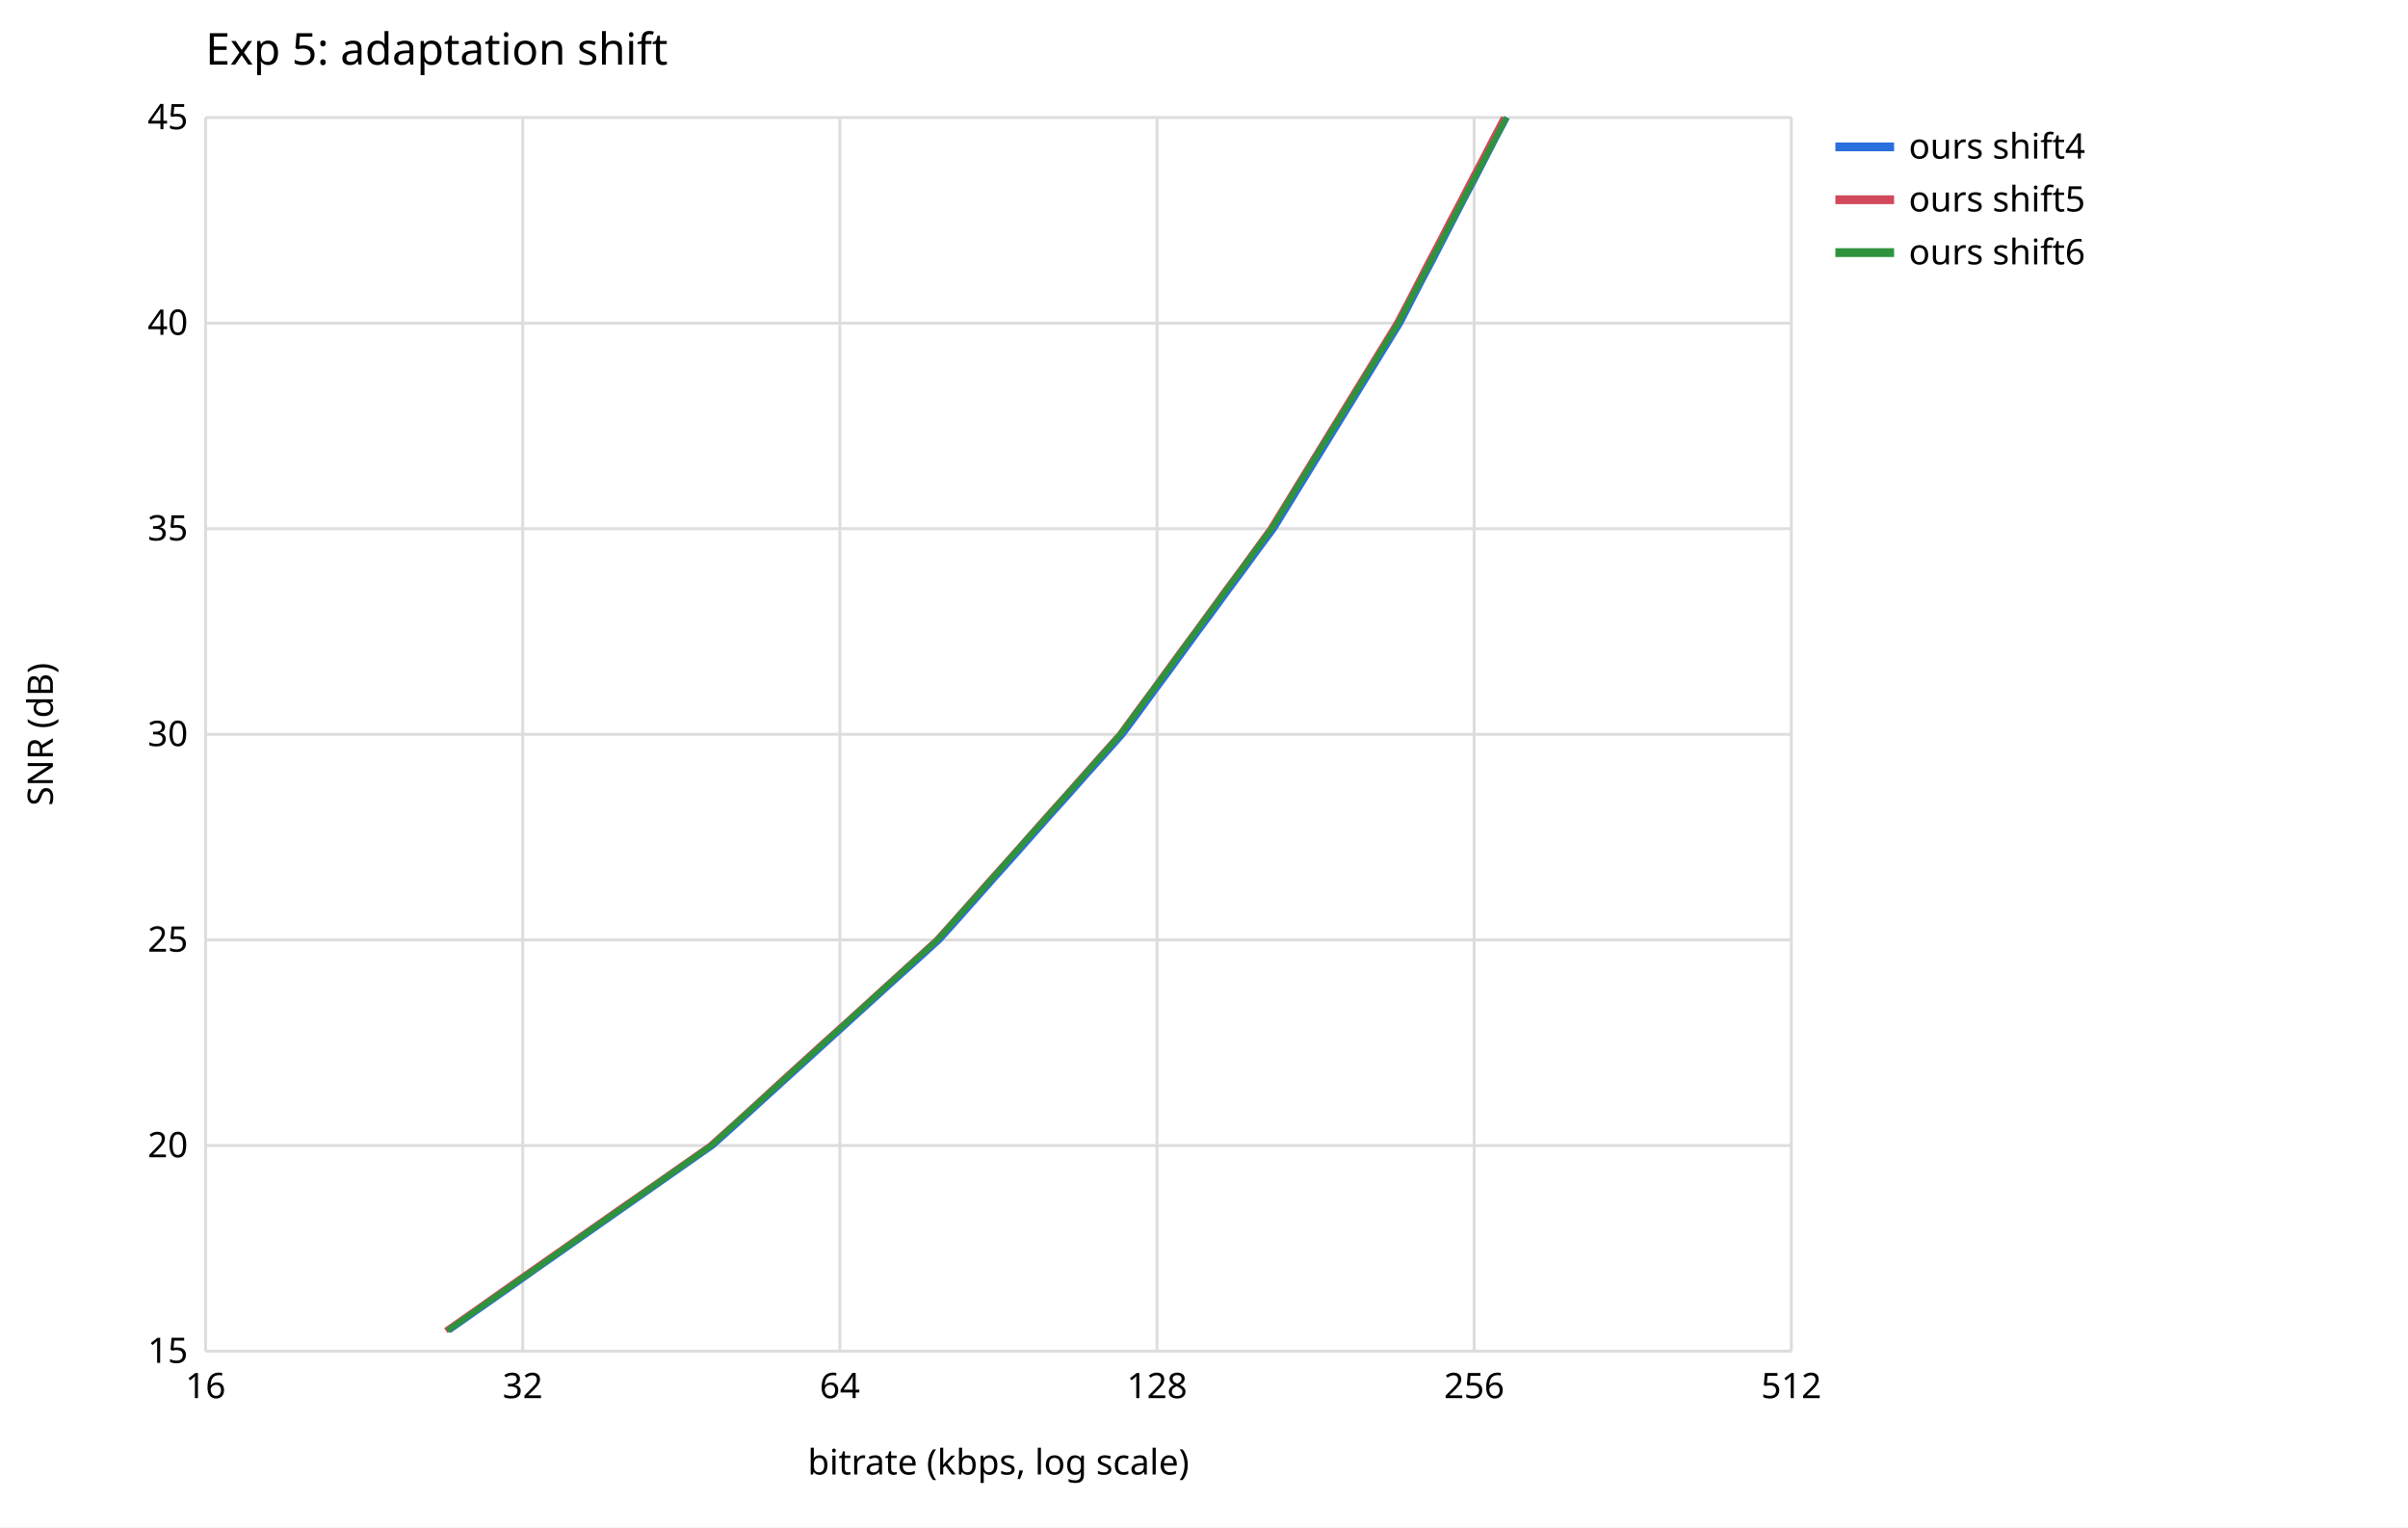
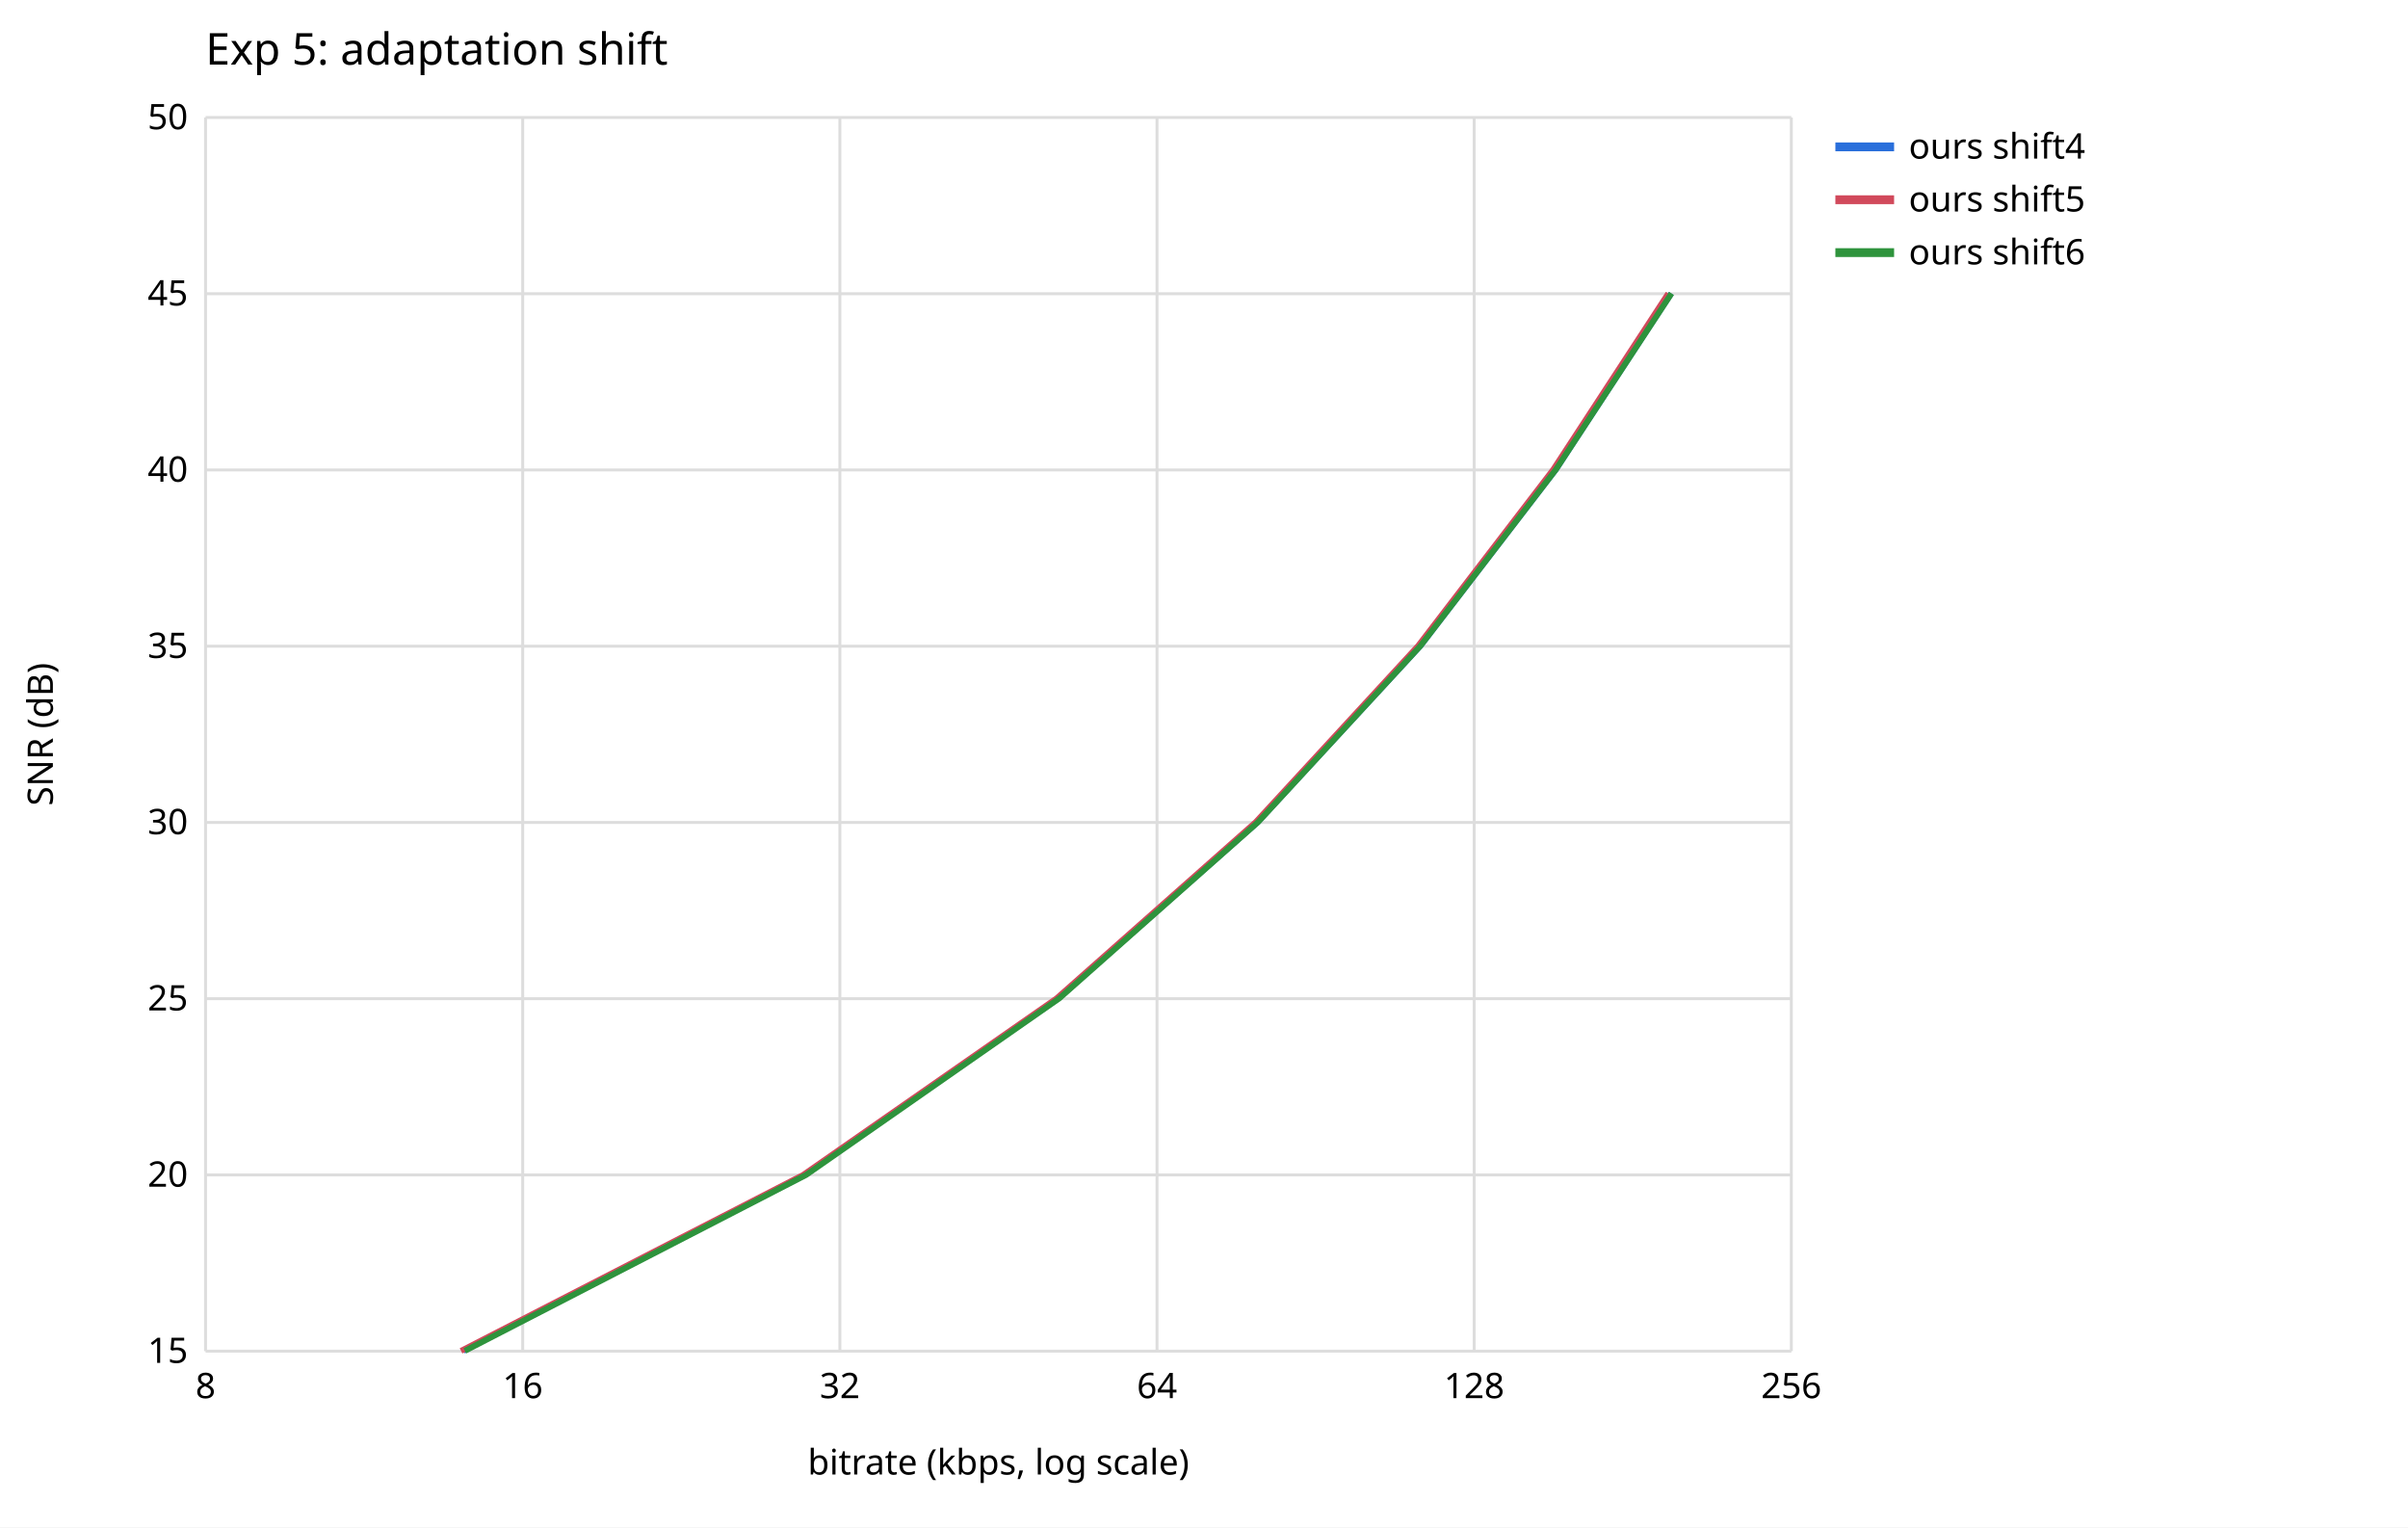
<svg xmlns="http://www.w3.org/2000/svg" width="820" height="520" font-family="sans-serif" font-size="12">
  <rect width="100%" height="100%" fill="white" />
  <text x="70" y="22" font-size="15">Exp 5: adaptation shift</text>
  <line x1="70.0" y1="40" x2="70.0" y2="460" stroke="#ddd" />
-   <text x="70.0" y="476" text-anchor="middle">16</text>
+   <text x="70.0" y="476" text-anchor="middle">8</text>
  <line x1="178.0" y1="40" x2="178.0" y2="460" stroke="#ddd" />
-   <text x="178.0" y="476" text-anchor="middle">32</text>
+   <text x="178.0" y="476" text-anchor="middle">16</text>
  <line x1="286.0" y1="40" x2="286.0" y2="460" stroke="#ddd" />
-   <text x="286.0" y="476" text-anchor="middle">64</text>
+   <text x="286.0" y="476" text-anchor="middle">32</text>
  <line x1="394.0" y1="40" x2="394.0" y2="460" stroke="#ddd" />
-   <text x="394.0" y="476" text-anchor="middle">128</text>
+   <text x="394.0" y="476" text-anchor="middle">64</text>
  <line x1="502.0" y1="40" x2="502.0" y2="460" stroke="#ddd" />
-   <text x="502.0" y="476" text-anchor="middle">256</text>
+   <text x="502.0" y="476" text-anchor="middle">128</text>
  <line x1="610.0" y1="40" x2="610.0" y2="460" stroke="#ddd" />
-   <text x="610.0" y="476" text-anchor="middle">512</text>
+   <text x="610.0" y="476" text-anchor="middle">256</text>
  <line x1="70" y1="460.0" x2="610" y2="460.0" stroke="#ddd" />
  <text x="64" y="464.0" text-anchor="end">15</text>
-   <line x1="70" y1="390.0" x2="610" y2="390.0" stroke="#ddd" />
-   <text x="64" y="394.0" text-anchor="end">20</text>
-   <line x1="70" y1="320.0" x2="610" y2="320.0" stroke="#ddd" />
-   <text x="64" y="324.0" text-anchor="end">25</text>
-   <line x1="70" y1="250.0" x2="610" y2="250.0" stroke="#ddd" />
-   <text x="64" y="254.0" text-anchor="end">30</text>
-   <line x1="70" y1="180.0" x2="610" y2="180.0" stroke="#ddd" />
-   <text x="64" y="184.0" text-anchor="end">35</text>
-   <line x1="70" y1="110.0" x2="610" y2="110.0" stroke="#ddd" />
-   <text x="64" y="114.0" text-anchor="end">40</text>
+   <line x1="70" y1="400.0" x2="610" y2="400.0" stroke="#ddd" />
+   <text x="64" y="404.0" text-anchor="end">20</text>
+   <line x1="70" y1="340.0" x2="610" y2="340.0" stroke="#ddd" />
+   <text x="64" y="344.0" text-anchor="end">25</text>
+   <line x1="70" y1="280.0" x2="610" y2="280.0" stroke="#ddd" />
+   <text x="64" y="284.0" text-anchor="end">30</text>
+   <line x1="70" y1="220.0" x2="610" y2="220.0" stroke="#ddd" />
+   <text x="64" y="224.0" text-anchor="end">35</text>
+   <line x1="70" y1="160.0" x2="610" y2="160.0" stroke="#ddd" />
+   <text x="64" y="164.0" text-anchor="end">40</text>
+   <line x1="70" y1="100.0" x2="610" y2="100.0" stroke="#ddd" />
+   <text x="64" y="104.0" text-anchor="end">45</text>
  <line x1="70" y1="40.0" x2="610" y2="40.0" stroke="#ddd" />
-   <text x="64" y="44.0" text-anchor="end">45</text>
+   <text x="64" y="44.0" text-anchor="end">50</text>
  <text x="340" y="502" text-anchor="middle">bitrate (kbps, log scale)</text>
  <text transform="translate(18,250) rotate(-90)" text-anchor="middle">SNR (dB)</text>
-   <polyline fill="none" stroke="#2a6fdb" stroke-width="2" points="152.9,453.0 162.9,446.0 172.9,439.0 182.8,432.0 192.8,425.0 202.8,418.0 212.8,411.0 222.8,404.0 232.8,397.0 242.8,390.0 250.6,383.0 258.3,376.0 266.0,369.0 273.7,362.0 281.4,355.0 289.1,348.0 296.8,341.0 304.5,334.0 312.3,327.0 320.0,320.0 326.3,313.0 332.5,306.0 338.7,299.0 345.0,292.0 351.2,285.0 357.4,278.0 363.7,271.0 369.9,264.0 376.2,257.0 382.4,250.0 387.6,243.0 392.7,236.0 397.9,229.0 403.0,222.0 408.1,215.0 413.3,208.0 418.4,201.0 423.6,194.0 428.7,187.0 433.9,180.0 438.2,173.0 442.5,166.0 446.8,159.0 451.1,152.0 455.4,145.0 459.7,138.0 464.0,131.0 468.3,124.0 472.6,117.0 476.9,110.0 480.5,103.0 484.1,96.0 487.8,89.0 491.4,82.0 495.0,75.0 498.6,68.0 502.3,61.0 505.9,54.0 509.5,47.0 513.2,40.0" />
+   <polyline fill="none" stroke="#2a6fdb" stroke-width="2" points="157.8,459.9 274.1,400.0 360.4,339.9 428.3,279.9 483.7,219.9 529.8,159.9 569.1,99.9" />
  <line x1="625" y1="50" x2="645" y2="50" stroke="#2a6fdb" stroke-width="3" />
  <text x="650" y="54">ours shift4</text>
-   <polyline fill="none" stroke="#d1495b" stroke-width="2" points="151.8,453.0 161.8,446.0 171.7,439.0 181.7,432.0 191.7,425.0 201.7,418.0 211.7,411.0 221.8,404.0 231.8,397.0 241.8,390.0 249.6,383.0 257.3,376.0 264.9,369.0 272.6,362.0 280.3,355.0 288.1,348.0 295.8,341.0 303.5,334.0 311.2,327.0 318.9,320.0 325.2,313.0 331.4,306.0 337.6,299.0 343.9,292.0 350.1,285.0 356.3,278.0 362.6,271.0 368.8,264.0 375.0,257.0 381.3,250.0 386.4,243.0 391.6,236.0 396.7,229.0 401.8,222.0 407.0,215.0 412.1,208.0 417.2,201.0 422.4,194.0 427.5,187.0 432.6,180.0 436.9,173.0 441.2,166.0 445.5,159.0 449.8,152.0 454.1,145.0 458.4,138.0 462.7,131.0 467.0,124.0 471.3,117.0 475.6,110.0 479.3,103.0 482.9,96.0 486.5,89.0 490.2,82.0 493.8,75.0 497.5,68.0 501.1,61.0 504.8,54.0 508.4,47.0 512.1,40.0" />
+   <polyline fill="none" stroke="#d1495b" stroke-width="2" points="157.0,459.9 273.5,400.0 359.8,339.9 427.6,279.9 482.9,219.9 528.9,159.9 568.1,99.9" />
  <line x1="625" y1="68" x2="645" y2="68" stroke="#d1495b" stroke-width="3" />
  <text x="650" y="72">ours shift5</text>
-   <polyline fill="none" stroke="#2e933c" stroke-width="2" points="152.4,453.0 162.3,446.0 172.3,439.0 182.3,432.0 192.2,425.0 202.2,418.0 212.2,411.0 222.2,404.0 232.2,397.0 242.2,390.0 249.9,383.0 257.6,376.0 265.3,369.0 273.0,362.0 280.7,355.0 288.4,348.0 296.1,341.0 303.8,334.0 311.5,327.0 319.2,320.0 325.4,313.0 331.7,306.0 337.9,299.0 344.1,292.0 350.3,285.0 356.6,278.0 362.8,271.0 369.1,264.0 375.3,257.0 381.5,250.0 386.7,243.0 391.8,236.0 397.0,229.0 402.1,222.0 407.2,215.0 412.4,208.0 417.5,201.0 422.7,194.0 427.8,187.0 433.0,180.0 437.3,173.0 441.6,166.0 445.9,159.0 450.2,152.0 454.5,145.0 458.9,138.0 463.2,131.0 467.5,124.0 471.8,117.0 476.2,110.0 479.8,103.0 483.5,96.0 487.2,89.0 490.9,82.0 494.6,75.0 498.2,68.0 501.9,61.0 505.6,54.0 509.3,47.0 513.0,40.0" />
+   <polyline fill="none" stroke="#2e933c" stroke-width="2" points="158.3,459.9 274.5,400.0 360.7,339.9 428.4,279.9 483.7,219.9 529.8,159.9 569.2,99.9" />
  <line x1="625" y1="86" x2="645" y2="86" stroke="#2e933c" stroke-width="3" />
  <text x="650" y="90">ours shift6</text>
</svg>
